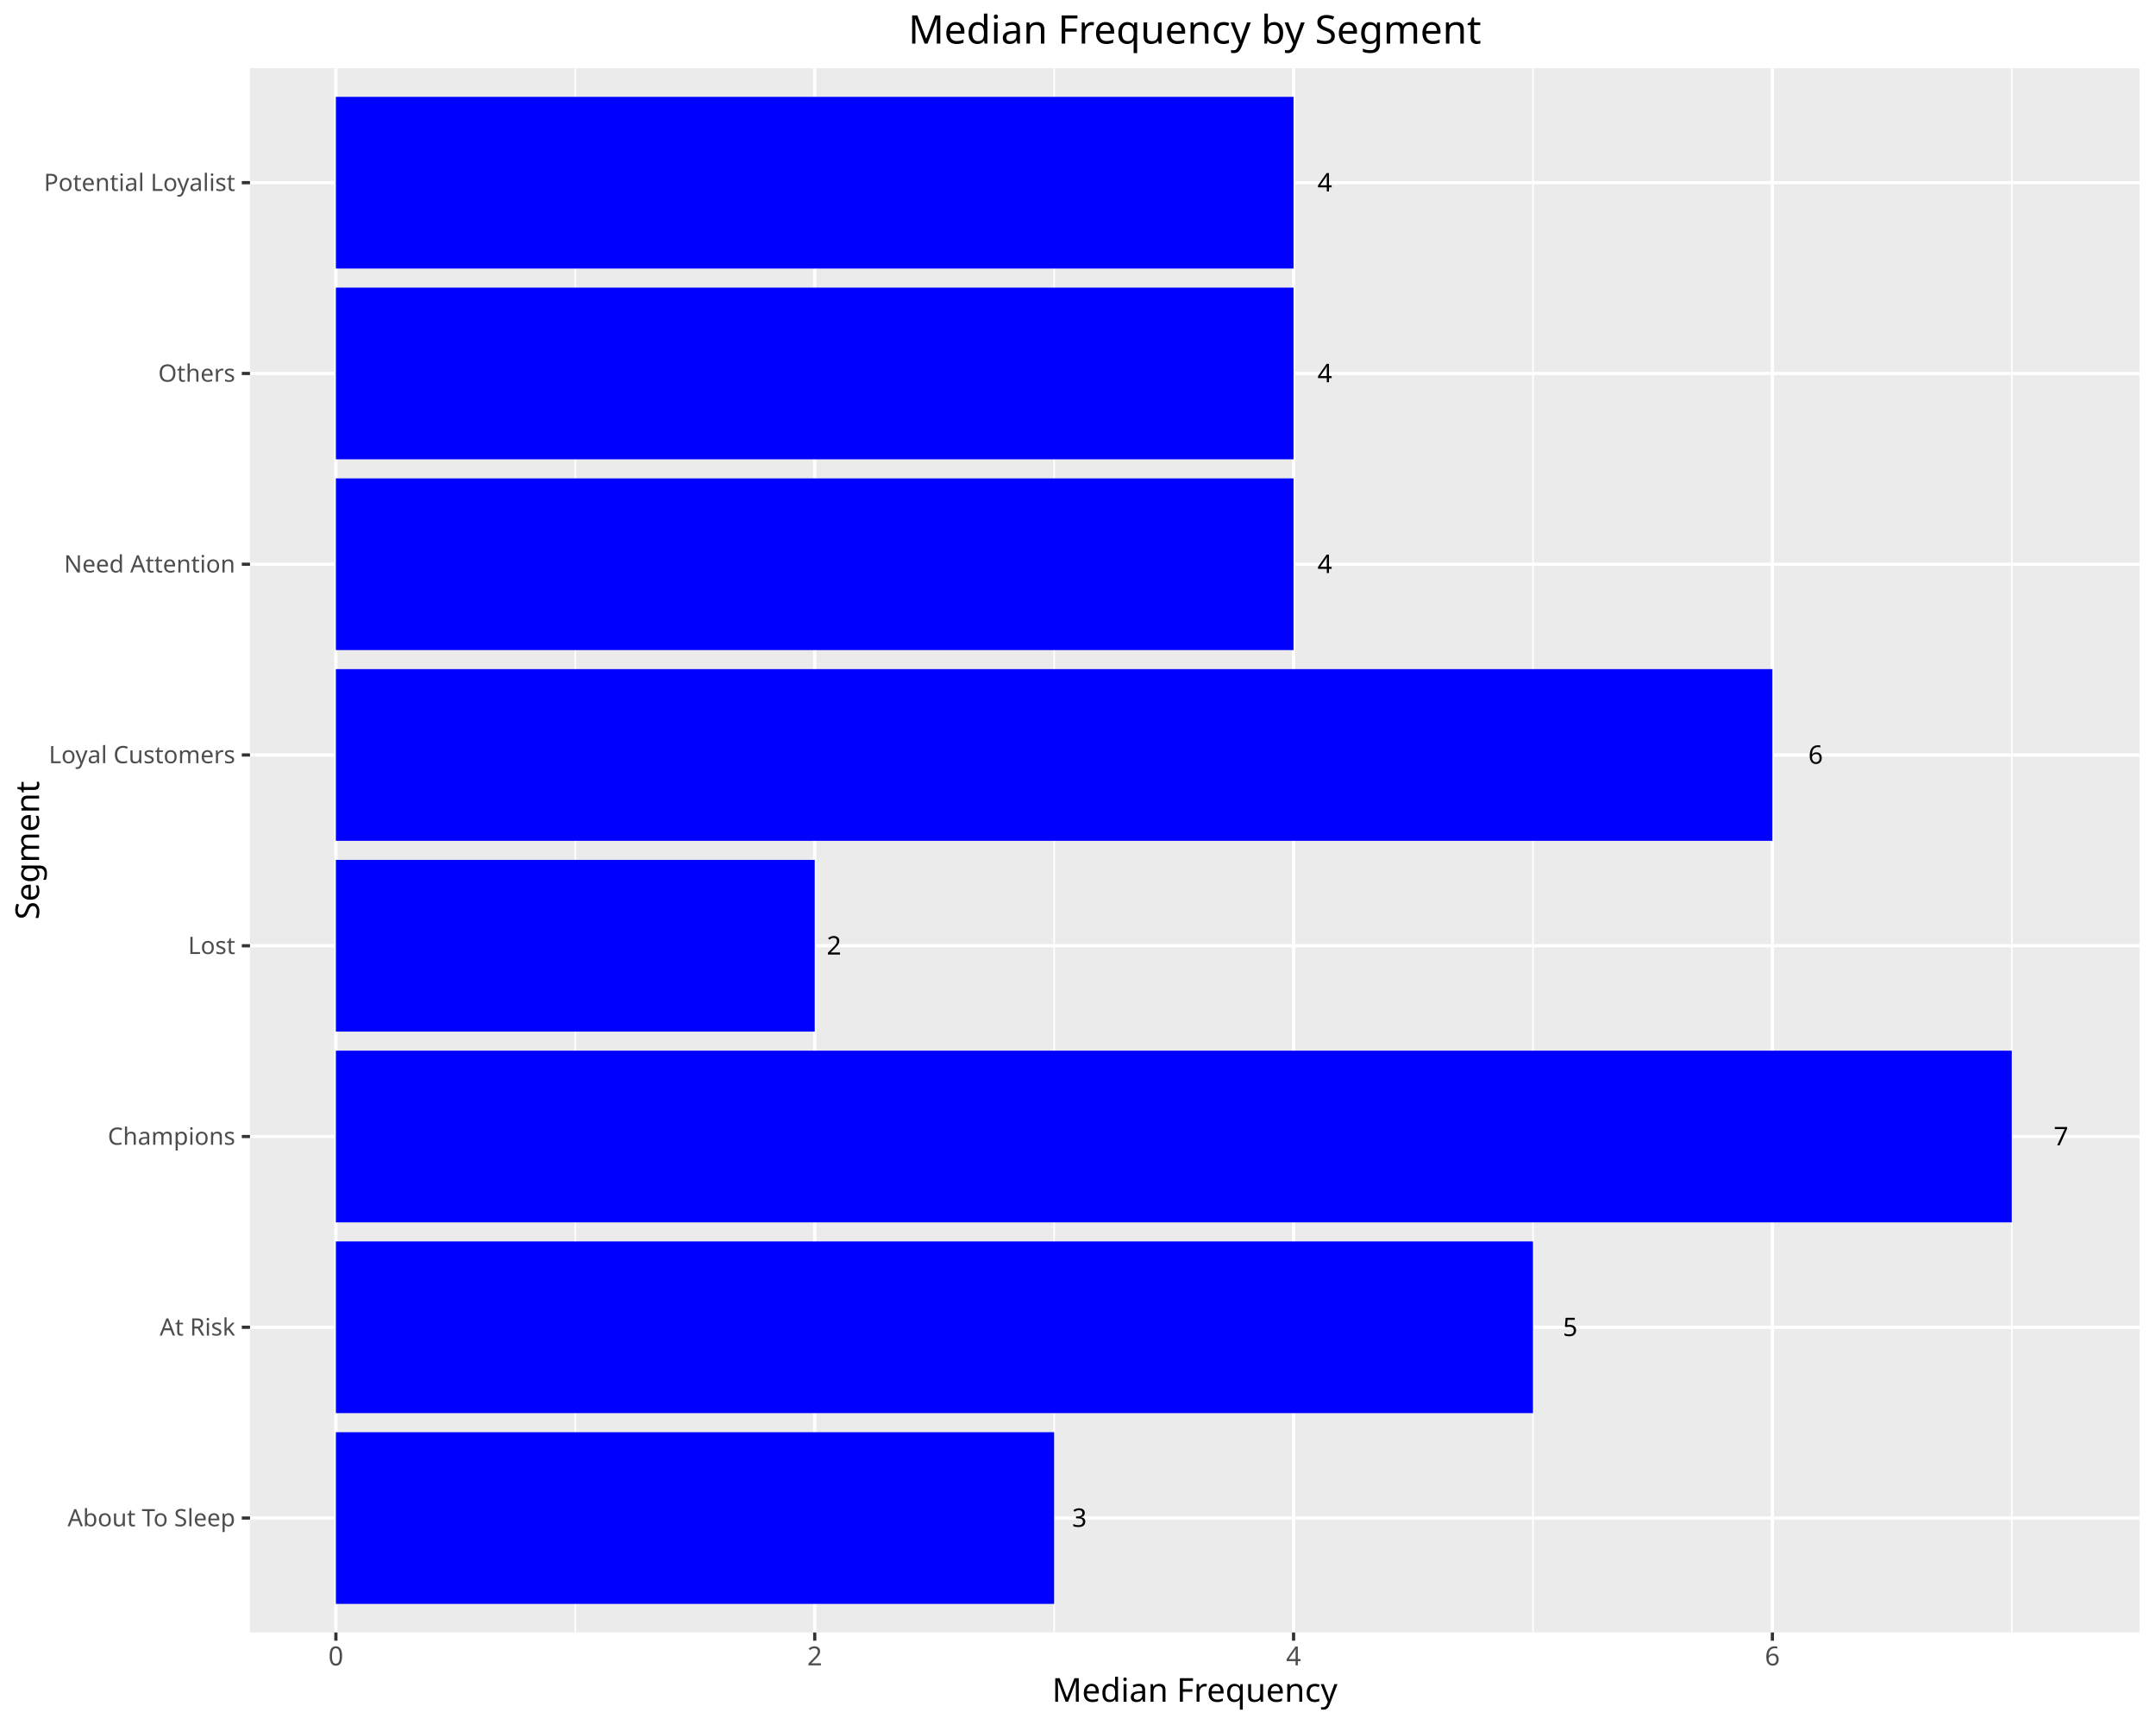
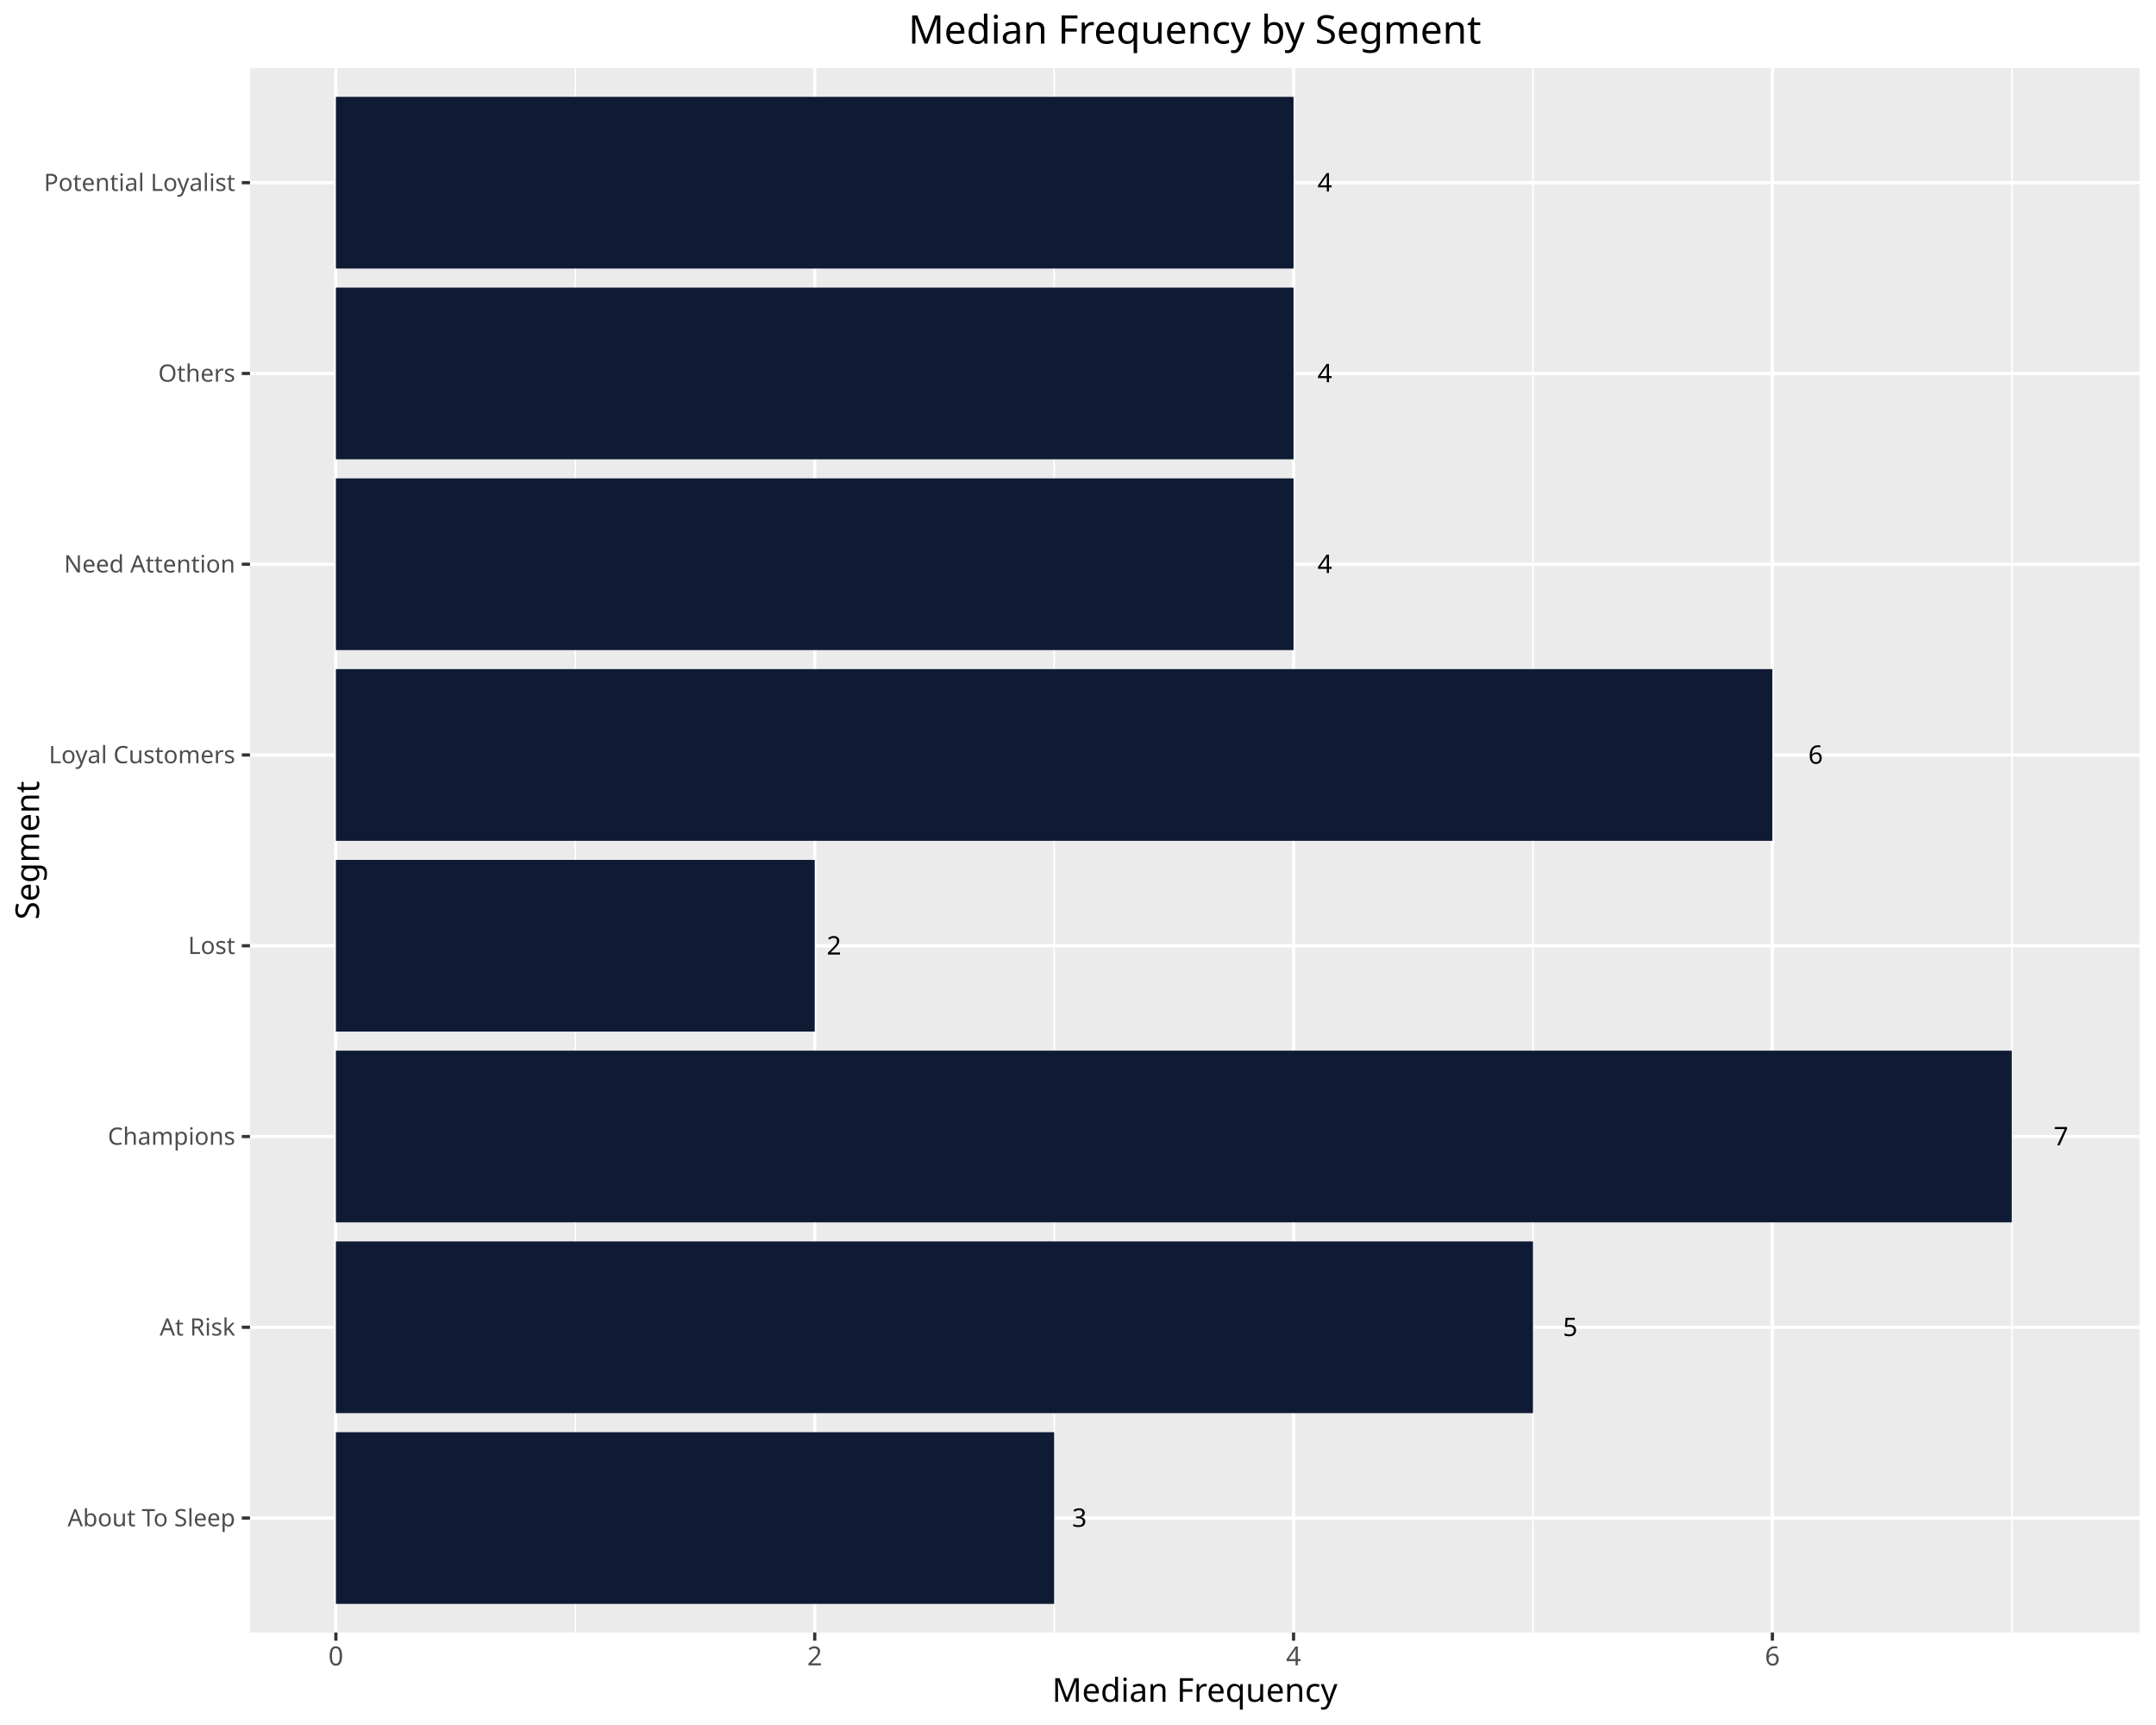
<svg xmlns="http://www.w3.org/2000/svg" class="svglite" data-engine-version="2.0" width="720.00pt" height="576.00pt" viewBox="0 0 720.00 576.00">
  <defs>
    <style type="text/css">
    .svglite line, .svglite polyline, .svglite polygon, .svglite path, .svglite rect, .svglite circle {
      fill: none;
      stroke: #000000;
      stroke-linecap: round;
      stroke-linejoin: round;
      stroke-miterlimit: 10.00;
    }
  </style>
  </defs>
  <rect width="100%" height="100%" style="stroke: none; fill: #FFFFFF;" />
  <defs>
    <clipPath id="cpMC4wMHw3MjAuMDB8MC4wMHw1NzYuMDA=">
      <rect x="0.00" y="0.00" width="720.00" height="576.00" />
    </clipPath>
  </defs>
  <g clip-path="url(#cpMC4wMHw3MjAuMDB8MC4wMHw1NzYuMDA=)">
    <rect x="0.00" y="0.00" width="720.00" height="576.00" style="stroke-width: 1.07; stroke: #FFFFFF; fill: #FFFFFF;" />
  </g>
  <defs>
    <clipPath id="cpODMuNDl8NzE0LjUyfDIyLjc4fDU0NS4xMQ==">
      <rect x="83.49" y="22.78" width="631.03" height="522.33" />
    </clipPath>
  </defs>
  <g clip-path="url(#cpODMuNDl8NzE0LjUyfDIyLjc4fDU0NS4xMQ==)">
    <rect x="83.49" y="22.78" width="631.03" height="522.33" style="stroke-width: 1.07; stroke: none; fill: #EBEBEB;" />
    <polyline points="192.13,545.11 192.13,22.78 " style="stroke-width: 0.53; stroke: #FFFFFF; stroke-linecap: butt;" />
    <polyline points="352.03,545.11 352.03,22.78 " style="stroke-width: 0.53; stroke: #FFFFFF; stroke-linecap: butt;" />
    <polyline points="511.94,545.11 511.94,22.78 " style="stroke-width: 0.53; stroke: #FFFFFF; stroke-linecap: butt;" />
    <polyline points="671.85,545.11 671.85,22.78 " style="stroke-width: 0.53; stroke: #FFFFFF; stroke-linecap: butt;" />
    <polyline points="83.49,506.89 714.52,506.89 " style="stroke-width: 1.07; stroke: #FFFFFF; stroke-linecap: butt;" />
    <polyline points="83.49,443.19 714.52,443.19 " style="stroke-width: 1.07; stroke: #FFFFFF; stroke-linecap: butt;" />
    <polyline points="83.49,379.50 714.52,379.50 " style="stroke-width: 1.07; stroke: #FFFFFF; stroke-linecap: butt;" />
    <polyline points="83.49,315.80 714.52,315.80 " style="stroke-width: 1.07; stroke: #FFFFFF; stroke-linecap: butt;" />
    <polyline points="83.49,252.10 714.52,252.10 " style="stroke-width: 1.07; stroke: #FFFFFF; stroke-linecap: butt;" />
    <polyline points="83.49,188.40 714.52,188.40 " style="stroke-width: 1.07; stroke: #FFFFFF; stroke-linecap: butt;" />
    <polyline points="83.49,124.70 714.52,124.70 " style="stroke-width: 1.07; stroke: #FFFFFF; stroke-linecap: butt;" />
    <polyline points="83.49,61.00 714.52,61.00 " style="stroke-width: 1.07; stroke: #FFFFFF; stroke-linecap: butt;" />
    <polyline points="112.17,545.11 112.17,22.78 " style="stroke-width: 1.07; stroke: #FFFFFF; stroke-linecap: butt;" />
    <polyline points="272.08,545.11 272.08,22.78 " style="stroke-width: 1.07; stroke: #FFFFFF; stroke-linecap: butt;" />
    <polyline points="431.99,545.11 431.99,22.78 " style="stroke-width: 1.07; stroke: #FFFFFF; stroke-linecap: butt;" />
    <polyline points="591.89,545.11 591.89,22.78 " style="stroke-width: 1.07; stroke: #FFFFFF; stroke-linecap: butt;" />
-     <rect x="112.17" y="287.13" width="159.91" height="57.33" style="stroke-width: 1.07; stroke: none; stroke-linecap: butt; stroke-linejoin: miter; fill: #0000FF;" />
-     <rect x="112.17" y="478.23" width="239.86" height="57.33" style="stroke-width: 1.07; stroke: none; stroke-linecap: butt; stroke-linejoin: miter; fill: #0000FF;" />
-     <rect x="112.17" y="159.74" width="319.81" height="57.33" style="stroke-width: 1.07; stroke: none; stroke-linecap: butt; stroke-linejoin: miter; fill: #0000FF;" />
-     <rect x="112.17" y="96.04" width="319.81" height="57.33" style="stroke-width: 1.07; stroke: none; stroke-linecap: butt; stroke-linejoin: miter; fill: #0000FF;" />
-     <rect x="112.17" y="32.34" width="319.81" height="57.33" style="stroke-width: 1.07; stroke: none; stroke-linecap: butt; stroke-linejoin: miter; fill: #0000FF;" />
-     <rect x="112.17" y="414.53" width="399.77" height="57.33" style="stroke-width: 1.07; stroke: none; stroke-linecap: butt; stroke-linejoin: miter; fill: #0000FF;" />
-     <rect x="112.17" y="223.43" width="479.72" height="57.33" style="stroke-width: 1.07; stroke: none; stroke-linecap: butt; stroke-linejoin: miter; fill: #0000FF;" />
-     <rect x="112.17" y="350.83" width="559.67" height="57.33" style="stroke-width: 1.07; stroke: none; stroke-linecap: butt; stroke-linejoin: miter; fill: #0000FF;" />
+     <rect x="112.17" y="287.13" width="159.91" height="57.33" style="stroke-width: 1.07; stroke: none; stroke-linecap: butt; stroke-linejoin: miter; fill: #0F1A34;" />
+     <rect x="112.17" y="478.23" width="239.86" height="57.33" style="stroke-width: 1.07; stroke: none; stroke-linecap: butt; stroke-linejoin: miter; fill: #0F1A34;" />
+     <rect x="112.17" y="159.74" width="319.81" height="57.33" style="stroke-width: 1.07; stroke: none; stroke-linecap: butt; stroke-linejoin: miter; fill: #0F1A34;" />
+     <rect x="112.17" y="96.04" width="319.81" height="57.33" style="stroke-width: 1.07; stroke: none; stroke-linecap: butt; stroke-linejoin: miter; fill: #0F1A34;" />
+     <rect x="112.17" y="32.34" width="319.81" height="57.33" style="stroke-width: 1.07; stroke: none; stroke-linecap: butt; stroke-linejoin: miter; fill: #0F1A34;" />
+     <rect x="112.17" y="414.53" width="399.77" height="57.33" style="stroke-width: 1.07; stroke: none; stroke-linecap: butt; stroke-linejoin: miter; fill: #0F1A34;" />
+     <rect x="112.17" y="223.43" width="479.72" height="57.33" style="stroke-width: 1.07; stroke: none; stroke-linecap: butt; stroke-linejoin: miter; fill: #0F1A34;" />
+     <rect x="112.17" y="350.83" width="559.67" height="57.33" style="stroke-width: 1.07; stroke: none; stroke-linecap: butt; stroke-linejoin: miter; fill: #0F1A34;" />
    <text x="276.08" y="318.73" style="font-size: 8.54px; font-family: sans;" textLength="4.75px" lengthAdjust="spacingAndGlyphs">2</text>
    <text x="358.03" y="509.83" style="font-size: 8.54px; font-family: sans;" textLength="4.75px" lengthAdjust="spacingAndGlyphs">3</text>
    <text x="439.98" y="191.34" style="font-size: 8.54px; font-family: sans;" textLength="4.75px" lengthAdjust="spacingAndGlyphs">4</text>
    <text x="439.98" y="127.64" style="font-size: 8.54px; font-family: sans;" textLength="4.75px" lengthAdjust="spacingAndGlyphs">4</text>
    <text x="439.98" y="63.94" style="font-size: 8.54px; font-family: sans;" textLength="4.75px" lengthAdjust="spacingAndGlyphs">4</text>
    <text x="521.93" y="446.13" style="font-size: 8.54px; font-family: sans;" textLength="4.75px" lengthAdjust="spacingAndGlyphs">5</text>
    <text x="603.89" y="255.04" style="font-size: 8.54px; font-family: sans;" textLength="4.75px" lengthAdjust="spacingAndGlyphs">6</text>
    <text x="685.84" y="382.43" style="font-size: 8.54px; font-family: sans;" textLength="4.75px" lengthAdjust="spacingAndGlyphs">7</text>
  </g>
  <g clip-path="url(#cpMC4wMHw3MjAuMDB8MC4wMHw1NzYuMDA=)">
    <text x="78.56" y="509.65" text-anchor="end" style="font-size: 8.00px; fill: #4D4D4D; font-family: sans;" textLength="55.15px" lengthAdjust="spacingAndGlyphs">About To Sleep</text>
    <text x="78.56" y="445.95" text-anchor="end" style="font-size: 8.00px; fill: #4D4D4D; font-family: sans;" textLength="25.34px" lengthAdjust="spacingAndGlyphs">At Risk</text>
    <text x="78.56" y="382.25" text-anchor="end" style="font-size: 8.00px; fill: #4D4D4D; font-family: sans;" textLength="40.47px" lengthAdjust="spacingAndGlyphs">Champions</text>
    <text x="78.56" y="318.55" text-anchor="end" style="font-size: 8.00px; fill: #4D4D4D; font-family: sans;" textLength="15.12px" lengthAdjust="spacingAndGlyphs">Lost</text>
    <text x="78.56" y="254.85" text-anchor="end" style="font-size: 8.00px; fill: #4D4D4D; font-family: sans;" textLength="60.04px" lengthAdjust="spacingAndGlyphs">Loyal Customers</text>
    <text x="78.56" y="191.15" text-anchor="end" style="font-size: 8.00px; fill: #4D4D4D; font-family: sans;" textLength="52.93px" lengthAdjust="spacingAndGlyphs">Need Attention</text>
    <text x="78.56" y="127.45" text-anchor="end" style="font-size: 8.00px; fill: #4D4D4D; font-family: sans;" textLength="24.01px" lengthAdjust="spacingAndGlyphs">Others</text>
    <text x="78.56" y="63.76" text-anchor="end" style="font-size: 8.00px; fill: #4D4D4D; font-family: sans;" textLength="60.48px" lengthAdjust="spacingAndGlyphs">Potential Loyalist</text>
    <polyline points="80.75,506.89 83.49,506.89 " style="stroke-width: 1.07; stroke: #333333; stroke-linecap: butt;" />
    <polyline points="80.75,443.19 83.49,443.19 " style="stroke-width: 1.07; stroke: #333333; stroke-linecap: butt;" />
    <polyline points="80.75,379.50 83.49,379.50 " style="stroke-width: 1.07; stroke: #333333; stroke-linecap: butt;" />
    <polyline points="80.75,315.80 83.49,315.80 " style="stroke-width: 1.07; stroke: #333333; stroke-linecap: butt;" />
    <polyline points="80.75,252.10 83.49,252.10 " style="stroke-width: 1.07; stroke: #333333; stroke-linecap: butt;" />
    <polyline points="80.75,188.40 83.49,188.40 " style="stroke-width: 1.07; stroke: #333333; stroke-linecap: butt;" />
    <polyline points="80.75,124.70 83.49,124.70 " style="stroke-width: 1.07; stroke: #333333; stroke-linecap: butt;" />
    <polyline points="80.75,61.00 83.49,61.00 " style="stroke-width: 1.07; stroke: #333333; stroke-linecap: butt;" />
    <polyline points="112.17,547.85 112.17,545.11 " style="stroke-width: 1.07; stroke: #333333; stroke-linecap: butt;" />
    <polyline points="272.08,547.85 272.08,545.11 " style="stroke-width: 1.07; stroke: #333333; stroke-linecap: butt;" />
    <polyline points="431.99,547.85 431.99,545.11 " style="stroke-width: 1.07; stroke: #333333; stroke-linecap: butt;" />
    <polyline points="591.89,547.85 591.89,545.11 " style="stroke-width: 1.07; stroke: #333333; stroke-linecap: butt;" />
    <text x="112.17" y="556.10" text-anchor="middle" style="font-size: 8.80px; fill: #4D4D4D; font-family: sans;" textLength="4.89px" lengthAdjust="spacingAndGlyphs">0</text>
    <text x="272.08" y="556.10" text-anchor="middle" style="font-size: 8.80px; fill: #4D4D4D; font-family: sans;" textLength="4.89px" lengthAdjust="spacingAndGlyphs">2</text>
    <text x="431.99" y="556.10" text-anchor="middle" style="font-size: 8.80px; fill: #4D4D4D; font-family: sans;" textLength="4.89px" lengthAdjust="spacingAndGlyphs">4</text>
    <text x="591.89" y="556.10" text-anchor="middle" style="font-size: 8.80px; fill: #4D4D4D; font-family: sans;" textLength="4.89px" lengthAdjust="spacingAndGlyphs">6</text>
    <text x="399.00" y="568.24" text-anchor="middle" style="font-size: 11.00px; font-family: sans;" textLength="91.12px" lengthAdjust="spacingAndGlyphs">Median Frequency</text>
    <text transform="translate(13.05,283.95) rotate(-90)" text-anchor="middle" style="font-size: 11.00px; font-family: sans;" textLength="44.04px" lengthAdjust="spacingAndGlyphs">Segment</text>
    <text x="399.00" y="14.56" text-anchor="middle" style="font-size: 13.20px; font-family: sans;" textLength="187.13px" lengthAdjust="spacingAndGlyphs">Median Frequency  by Segment</text>
  </g>
</svg>
